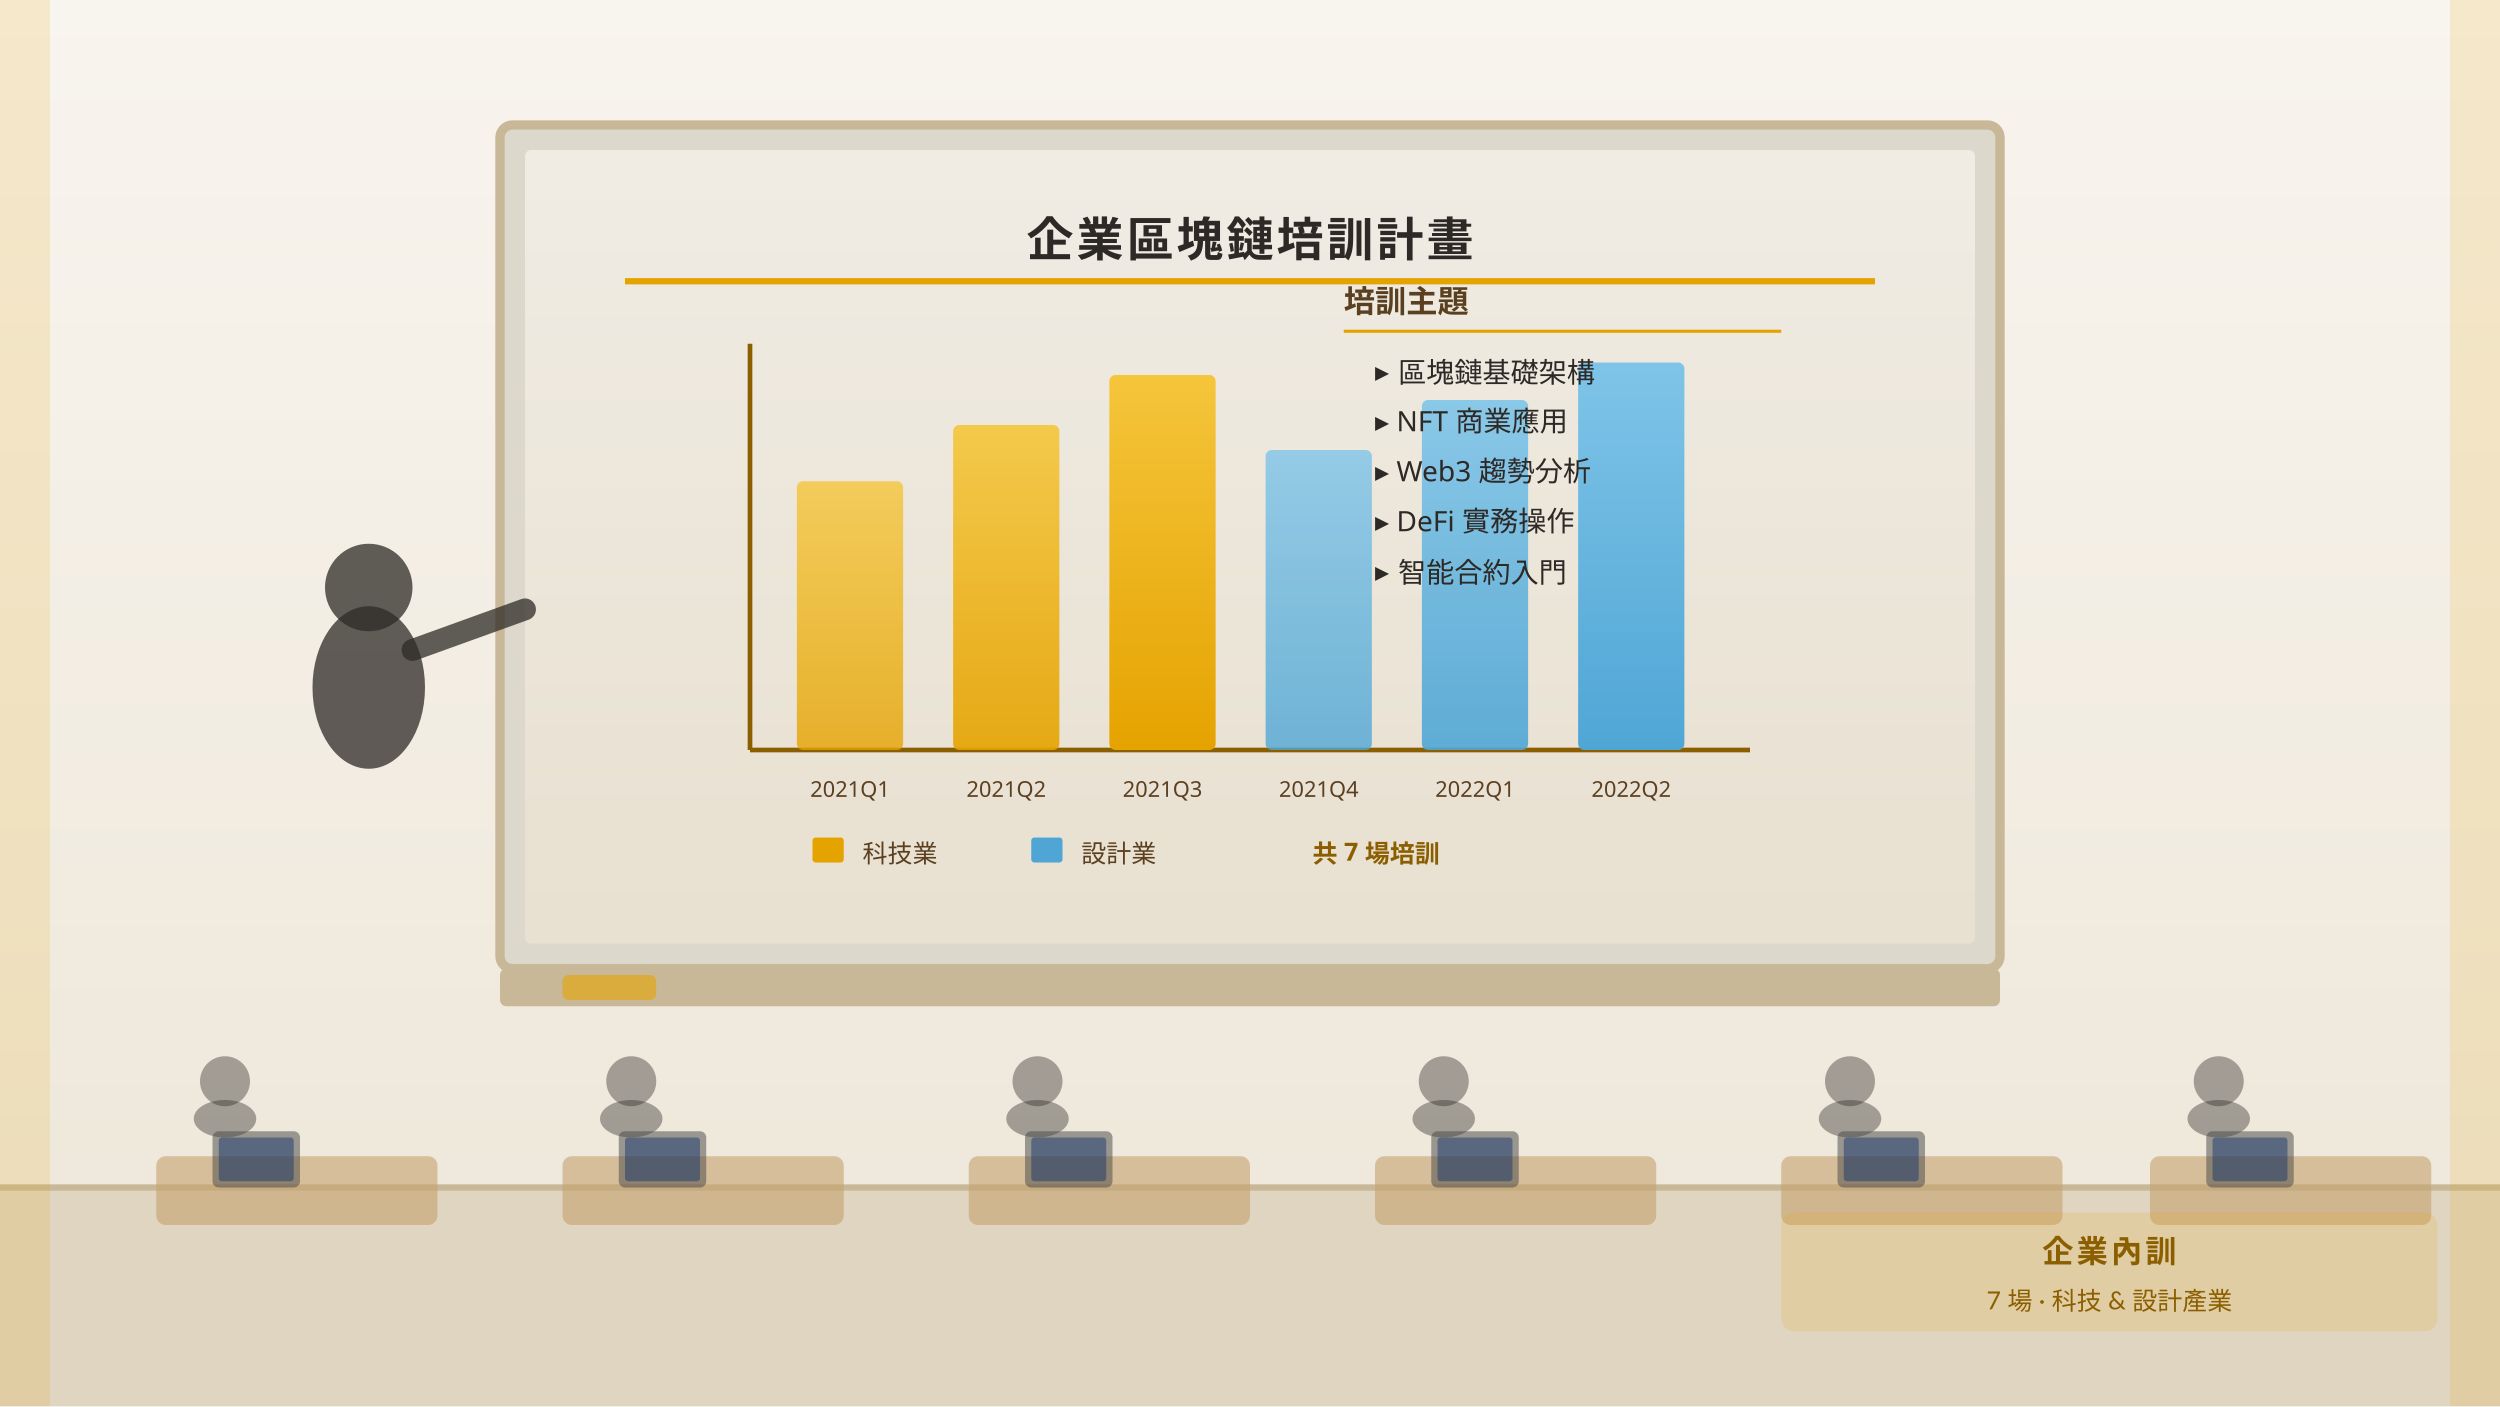
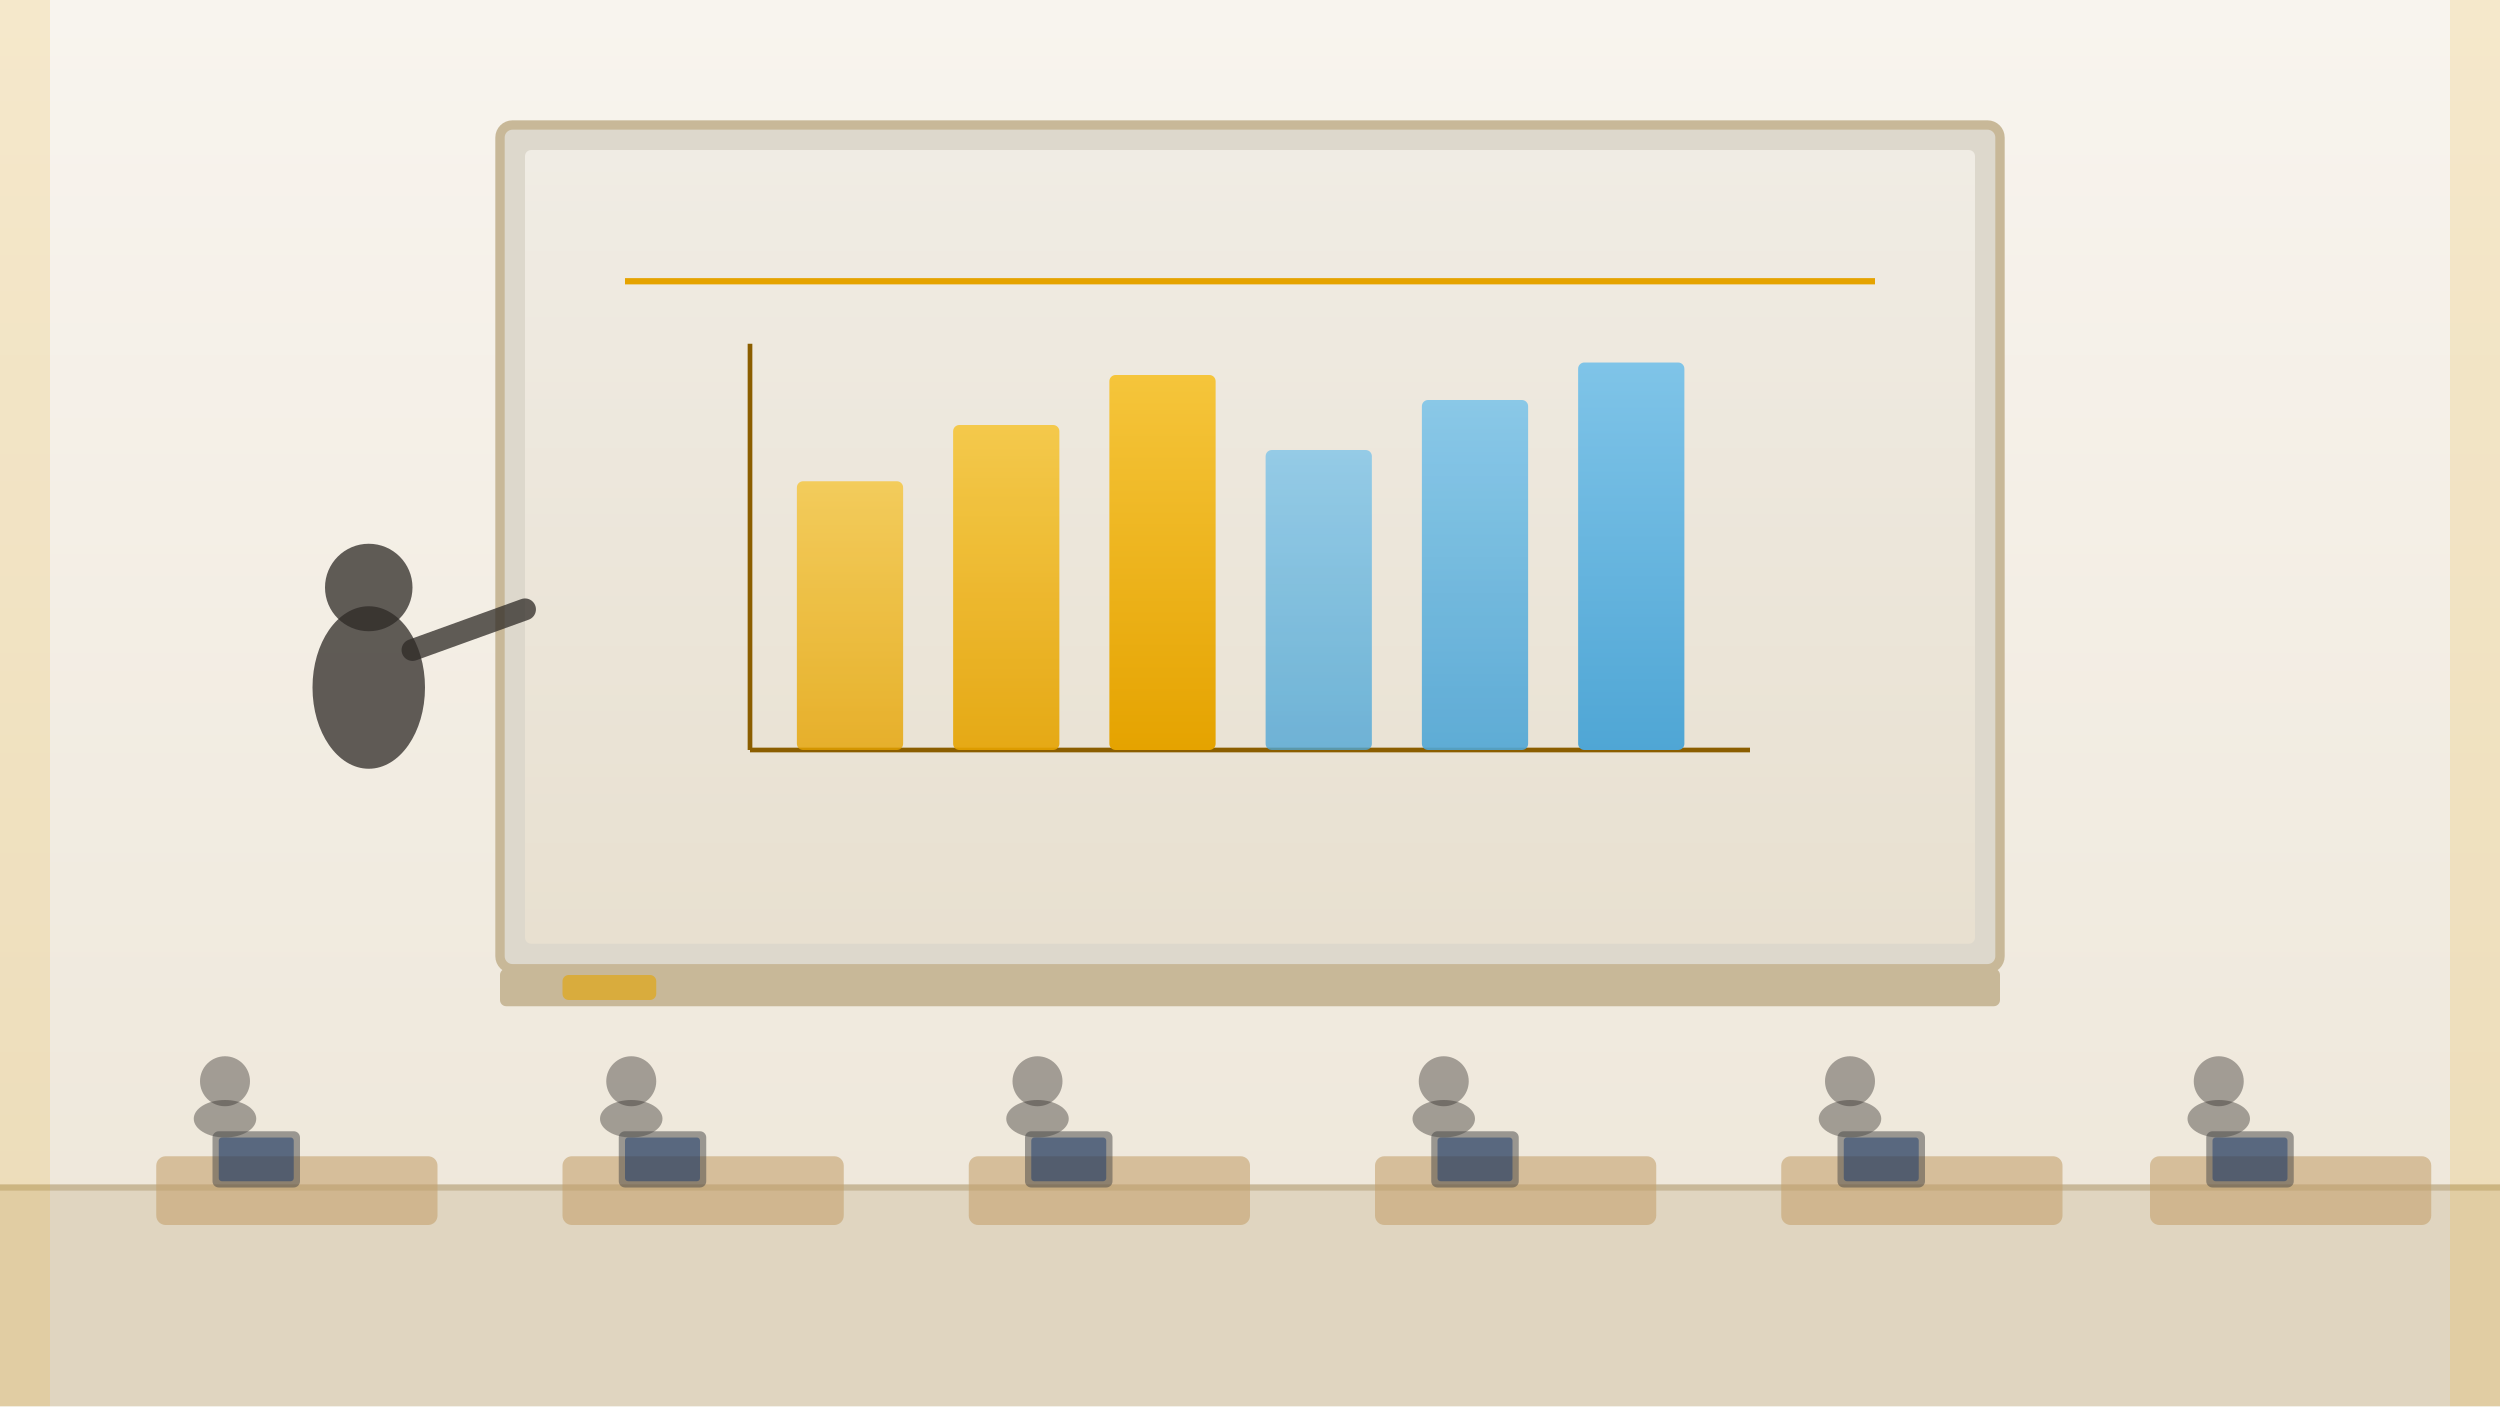
<svg xmlns="http://www.w3.org/2000/svg" viewBox="0 0 800 450" width="800" height="450">
  <defs>
    <linearGradient id="bg" x1="0" y1="0" x2="0" y2="1">
      <stop offset="0%" stop-color="#f8f4ee" />
      <stop offset="100%" stop-color="#ede6d8" />
    </linearGradient>
    <linearGradient id="whiteboard" x1="0" y1="0" x2="0" y2="1">
      <stop offset="0%" stop-color="#f0ece4" />
      <stop offset="100%" stop-color="#e8e0d0" />
    </linearGradient>
    <linearGradient id="bar1" x1="0" y1="1" x2="0" y2="0">
      <stop offset="0%" stop-color="#E5A300" />
      <stop offset="100%" stop-color="#F5C53B" />
    </linearGradient>
    <linearGradient id="bar2" x1="0" y1="1" x2="0" y2="0">
      <stop offset="0%" stop-color="#4fa6d5" />
      <stop offset="100%" stop-color="#7fc4e8" />
    </linearGradient>
  </defs>
  <rect width="800" height="450" fill="url(#bg)" />
  <rect x="0" y="380" width="800" height="70" fill="#e0d5c0" />
  <line x1="0" y1="380" x2="800" y2="380" stroke="#c8b898" stroke-width="2" />
  <rect x="0" y="0" width="16" height="450" fill="rgba(229,163,0,0.15)" />
  <rect x="784" y="0" width="16" height="450" fill="rgba(229,163,0,0.15)" />
  <rect x="160" y="40" width="480" height="270" rx="4" fill="#ddd8cc" stroke="#c8b898" stroke-width="3" />
  <rect x="168" y="48" width="464" height="254" rx="2" fill="url(#whiteboard)" />
  <rect x="160" y="310" width="480" height="12" rx="2" fill="#c8b898" />
  <rect x="180" y="312" width="30" height="8" rx="2" fill="#E5A300" opacity="0.6" />
-   <text x="400" y="82" text-anchor="middle" font-size="15" fill="#2d2926" font-family="'Lato', sans-serif" font-weight="700" letter-spacing="1">企業區塊鏈培訓計畫</text>
  <line x1="200" y1="90" x2="600" y2="90" stroke="#E5A300" stroke-width="2" />
  <g transform="translate(200, 110)">
    <line x1="40" y1="0" x2="40" y2="130" stroke="#8B5E00" stroke-width="1.5" />
    <line x1="40" y1="130" x2="360" y2="130" stroke="#8B5E00" stroke-width="1.5" />
    <rect x="55" y="44" width="34" height="86" rx="2" fill="url(#bar1)" opacity="0.8" />
    <rect x="105" y="26" width="34" height="104" rx="2" fill="url(#bar1)" opacity="0.9" />
    <rect x="155" y="10" width="34" height="120" rx="2" fill="url(#bar1)" />
    <rect x="205" y="34" width="34" height="96" rx="2" fill="url(#bar2)" opacity="0.8" />
    <rect x="255" y="18" width="34" height="112" rx="2" fill="url(#bar2)" opacity="0.9" />
    <rect x="305" y="6" width="34" height="124" rx="2" fill="url(#bar2)" />
-     <text x="72" y="145" text-anchor="middle" font-size="7" fill="#5a4020" font-family="sans-serif">2021Q1</text>
-     <text x="122" y="145" text-anchor="middle" font-size="7" fill="#5a4020" font-family="sans-serif">2021Q2</text>
-     <text x="172" y="145" text-anchor="middle" font-size="7" fill="#5a4020" font-family="sans-serif">2021Q3</text>
-     <text x="222" y="145" text-anchor="middle" font-size="7" fill="#5a4020" font-family="sans-serif">2021Q4</text>
-     <text x="272" y="145" text-anchor="middle" font-size="7" fill="#5a4020" font-family="sans-serif">2022Q1</text>
-     <text x="322" y="145" text-anchor="middle" font-size="7" fill="#5a4020" font-family="sans-serif">2022Q2</text>
-     <rect x="60" y="158" width="10" height="8" rx="1" fill="#E5A300" />
-     <text x="76" y="166" font-size="8" fill="#5a4020" font-family="sans-serif">科技業</text>
-     <rect x="130" y="158" width="10" height="8" rx="1" fill="#4fa6d5" />
-     <text x="146" y="166" font-size="8" fill="#5a4020" font-family="sans-serif">設計業</text>
-     <text x="220" y="166" font-size="8" fill="#8B5E00" font-family="sans-serif" font-weight="bold">共 7 場培訓</text>
  </g>
  <g transform="translate(430, 100)">
-     <text x="0" y="0" font-size="10" fill="#5a4020" font-family="'Lato', sans-serif" font-weight="700">培訓主題</text>
-     <line x1="0" y1="6" x2="140" y2="6" stroke="#E5A300" stroke-width="1" />
-     <text x="10" y="22" font-size="9" fill="#2d2926" font-family="sans-serif">▸ 區塊鏈基礎架構</text>
-     <text x="10" y="38" font-size="9" fill="#2d2926" font-family="sans-serif">▸ NFT 商業應用</text>
-     <text x="10" y="54" font-size="9" fill="#2d2926" font-family="sans-serif">▸ Web3 趨勢分析</text>
-     <text x="10" y="70" font-size="9" fill="#2d2926" font-family="sans-serif">▸ DeFi 實務操作</text>
-     <text x="10" y="86" font-size="9" fill="#2d2926" font-family="sans-serif">▸ 智能合約入門</text>
  </g>
  <ellipse cx="118" cy="220" rx="18" ry="26" fill="#2d2926" opacity="0.75" />
  <circle cx="118" cy="188" r="14" fill="#2d2926" opacity="0.75" />
  <line x1="132" y1="208" x2="168" y2="195" stroke="#2d2926" stroke-width="7" stroke-linecap="round" opacity="0.75" />
  <g transform="translate(0, 10)">
    <rect x="50" y="360" width="90" height="22" rx="3" fill="#c4a26e" opacity="0.6" />
    <ellipse cx="72" cy="348" rx="10" ry="6" fill="#2d2926" opacity="0.4" />
    <circle cx="72" cy="336" r="8" fill="#2d2926" opacity="0.4" />
    <rect x="68" y="352" width="28" height="18" rx="2" fill="#444" opacity="0.5" />
    <rect x="70" y="354" width="24" height="14" rx="1" fill="#1a3a6e" opacity="0.5" />
    <rect x="180" y="360" width="90" height="22" rx="3" fill="#c4a26e" opacity="0.6" />
    <ellipse cx="202" cy="348" rx="10" ry="6" fill="#2d2926" opacity="0.4" />
    <circle cx="202" cy="336" r="8" fill="#2d2926" opacity="0.4" />
    <rect x="198" y="352" width="28" height="18" rx="2" fill="#444" opacity="0.5" />
    <rect x="200" y="354" width="24" height="14" rx="1" fill="#1a3a6e" opacity="0.5" />
    <rect x="310" y="360" width="90" height="22" rx="3" fill="#c4a26e" opacity="0.6" />
    <ellipse cx="332" cy="348" rx="10" ry="6" fill="#2d2926" opacity="0.4" />
    <circle cx="332" cy="336" r="8" fill="#2d2926" opacity="0.4" />
    <rect x="328" y="352" width="28" height="18" rx="2" fill="#444" opacity="0.5" />
    <rect x="330" y="354" width="24" height="14" rx="1" fill="#1a3a6e" opacity="0.5" />
    <rect x="440" y="360" width="90" height="22" rx="3" fill="#c4a26e" opacity="0.6" />
    <ellipse cx="462" cy="348" rx="10" ry="6" fill="#2d2926" opacity="0.4" />
    <circle cx="462" cy="336" r="8" fill="#2d2926" opacity="0.4" />
    <rect x="458" y="352" width="28" height="18" rx="2" fill="#444" opacity="0.5" />
    <rect x="460" y="354" width="24" height="14" rx="1" fill="#1a3a6e" opacity="0.5" />
    <rect x="570" y="360" width="90" height="22" rx="3" fill="#c4a26e" opacity="0.6" />
    <ellipse cx="592" cy="348" rx="10" ry="6" fill="#2d2926" opacity="0.4" />
    <circle cx="592" cy="336" r="8" fill="#2d2926" opacity="0.4" />
    <rect x="588" y="352" width="28" height="18" rx="2" fill="#444" opacity="0.5" />
    <rect x="590" y="354" width="24" height="14" rx="1" fill="#1a3a6e" opacity="0.5" />
    <rect x="688" y="360" width="90" height="22" rx="3" fill="#c4a26e" opacity="0.6" />
    <ellipse cx="710" cy="348" rx="10" ry="6" fill="#2d2926" opacity="0.4" />
    <circle cx="710" cy="336" r="8" fill="#2d2926" opacity="0.4" />
    <rect x="706" y="352" width="28" height="18" rx="2" fill="#444" opacity="0.5" />
    <rect x="708" y="354" width="24" height="14" rx="1" fill="#1a3a6e" opacity="0.5" />
  </g>
-   <rect x="570" y="388" width="210" height="38" rx="4" fill="rgba(229,163,0,0.15)" />
-   <text x="675" y="404" text-anchor="middle" font-size="10" fill="#8B5E00" font-family="'Lato', sans-serif" font-weight="700" letter-spacing="1">企業內訓</text>
-   <text x="675" y="419" text-anchor="middle" font-size="8" fill="#8B5E00" font-family="'Lato', sans-serif">7 場 · 科技 &amp; 設計產業</text>
</svg>
